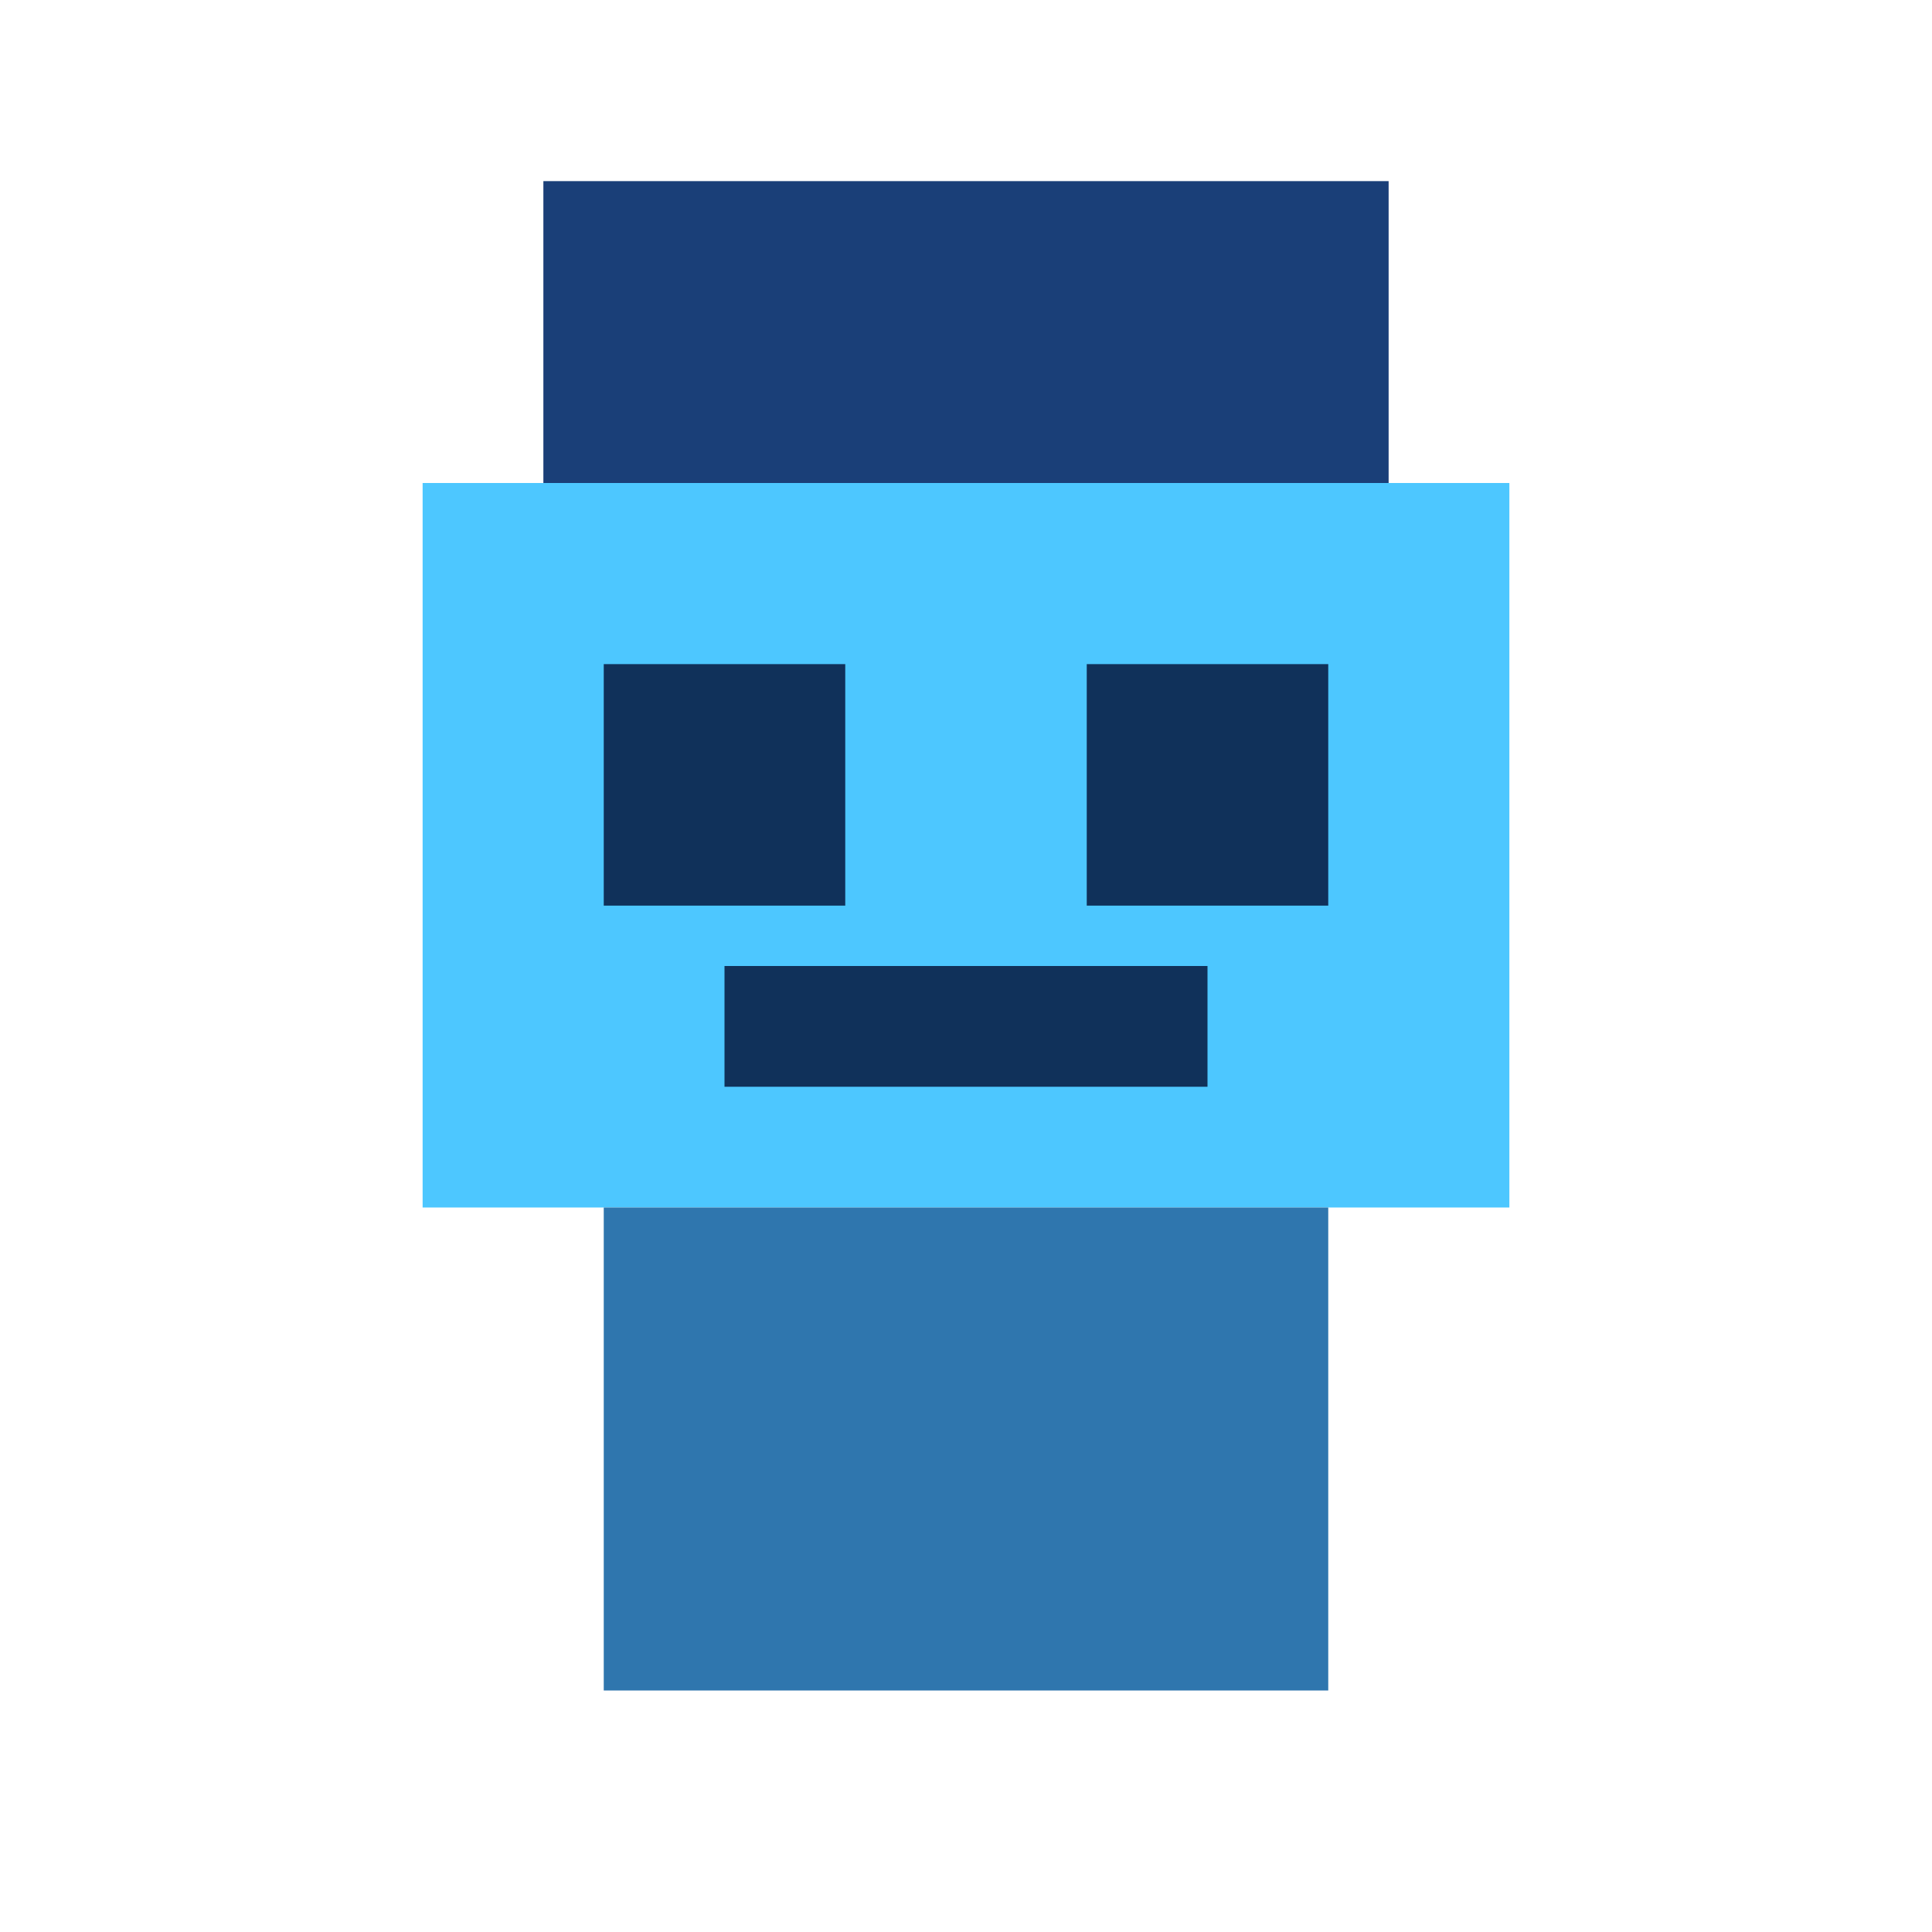
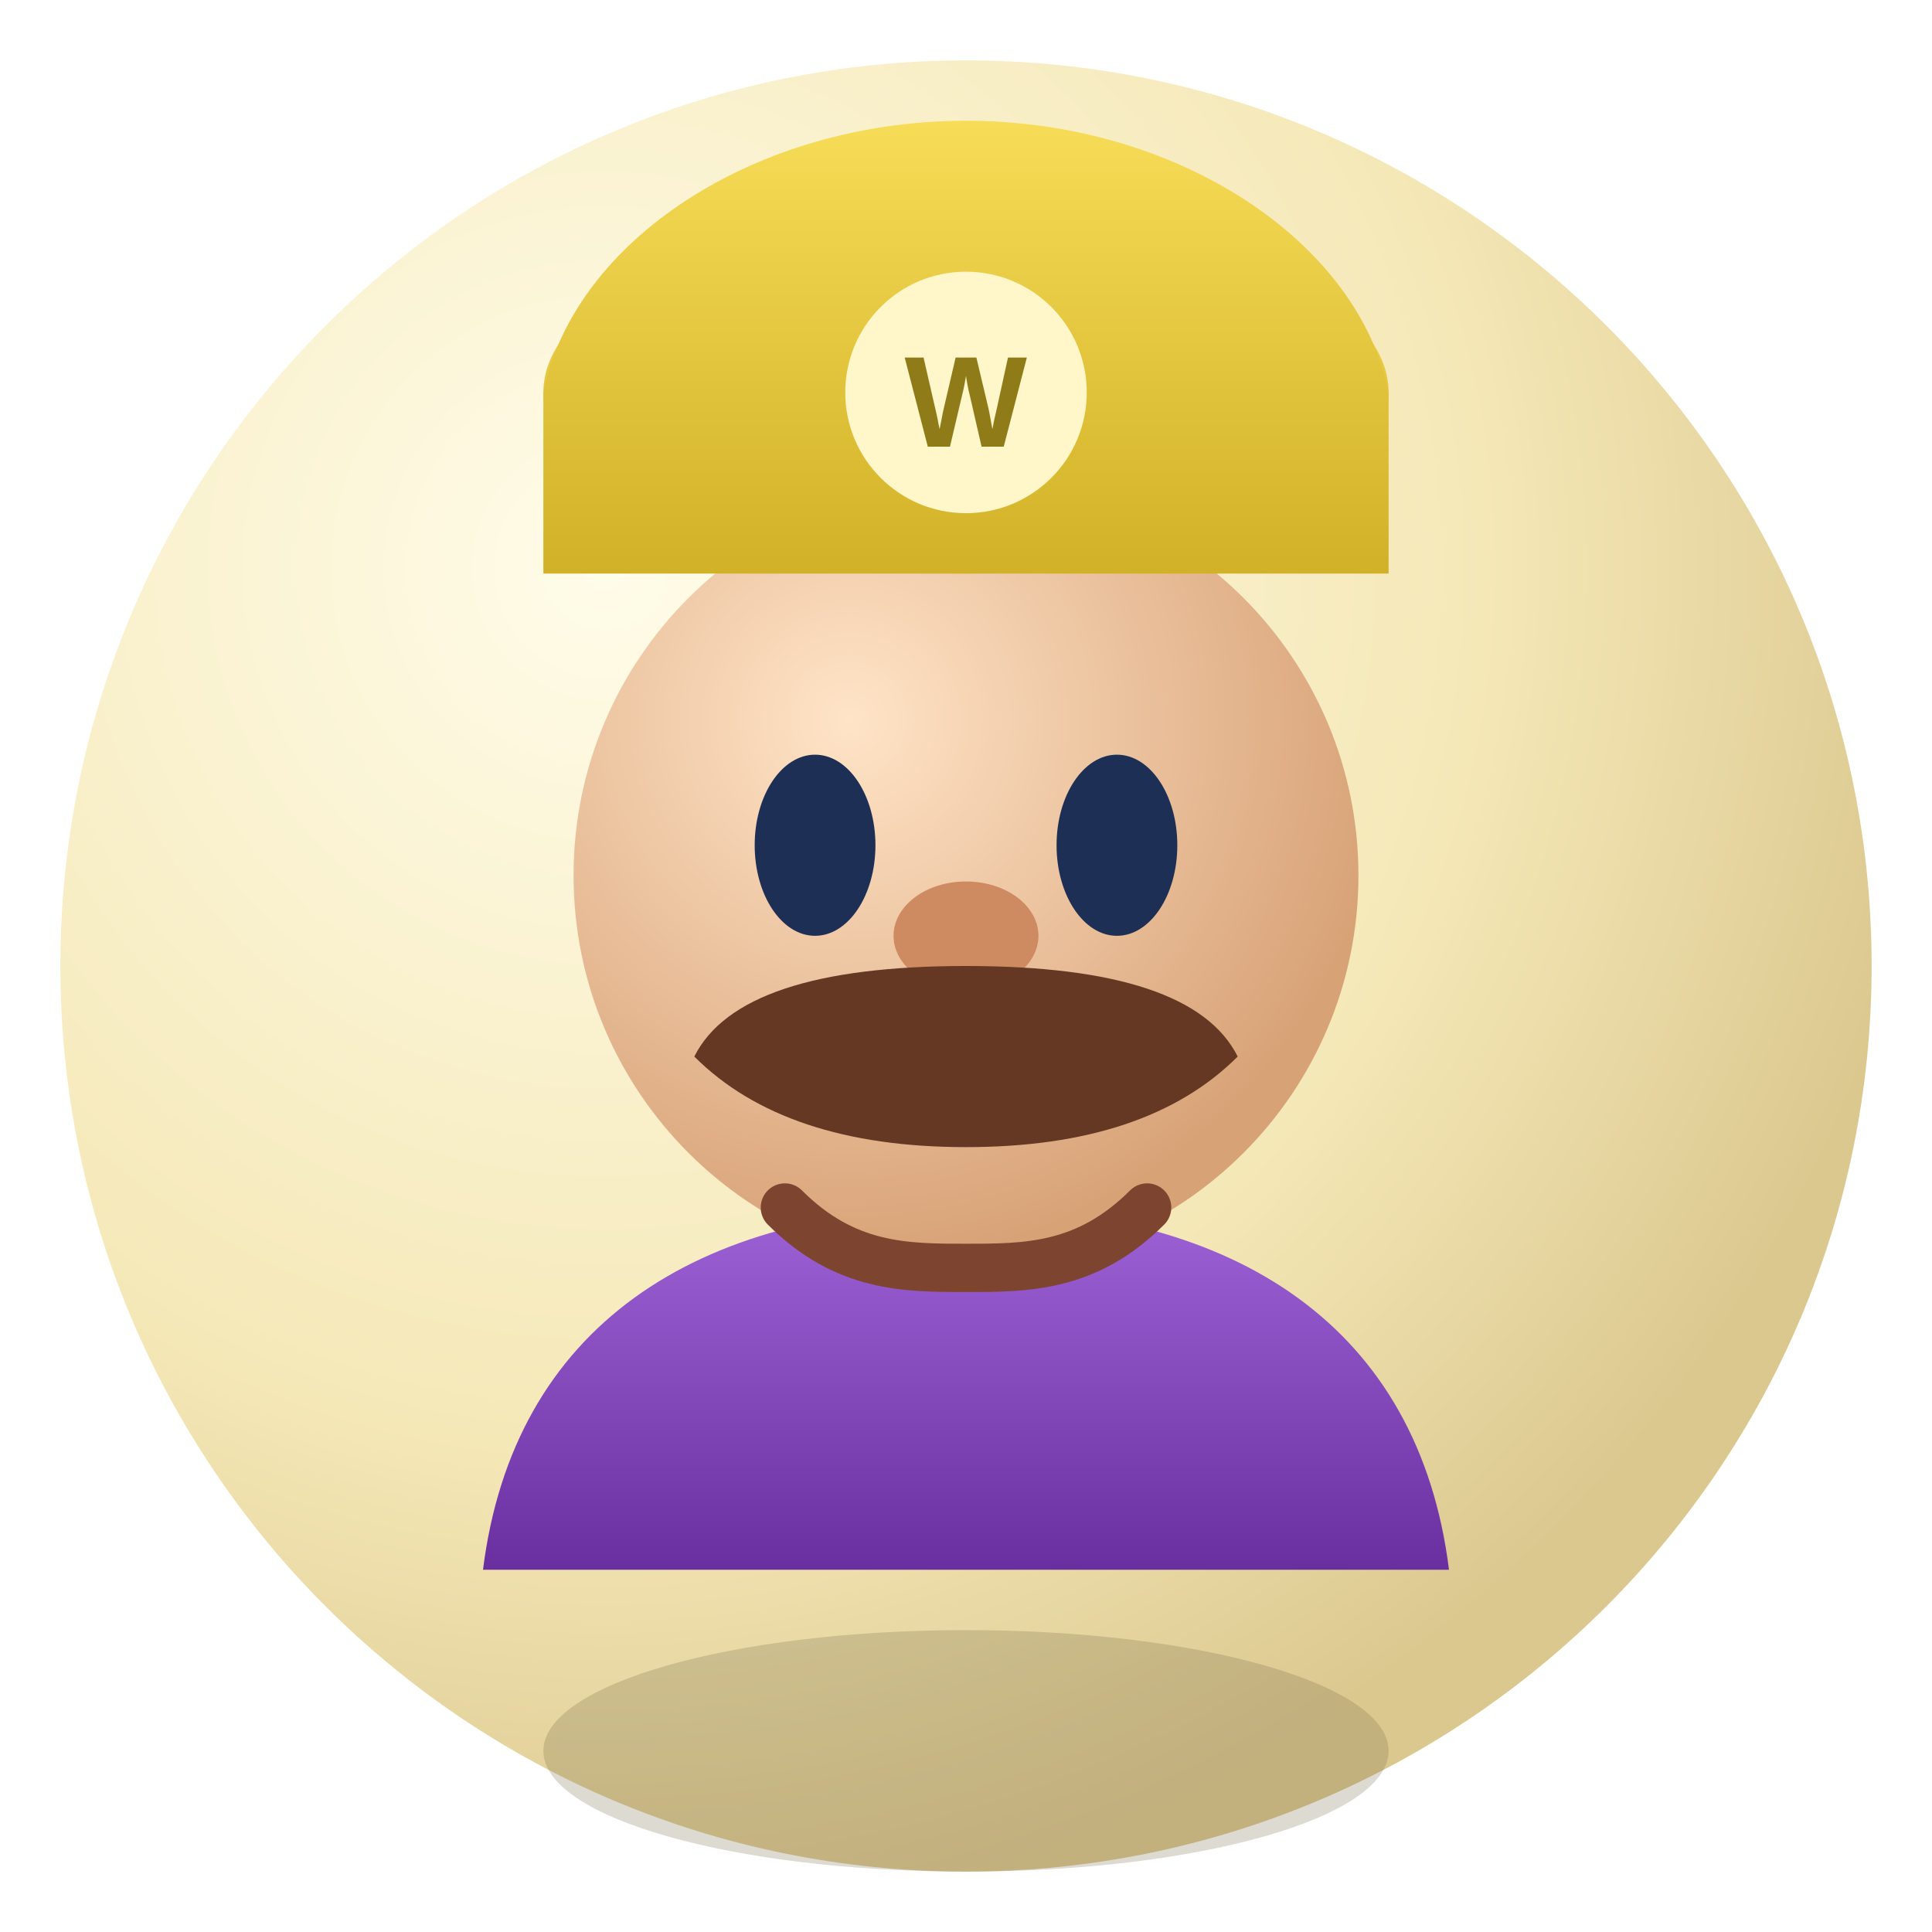
<svg xmlns="http://www.w3.org/2000/svg" width="64" height="64" viewBox="0 0 64 64">
-   <rect x="18" y="6" width="28" height="10" fill="#1a3f78" />
-   <rect x="14" y="16" width="36" height="24" fill="#4dc7ff" />
-   <rect x="20" y="22" width="8" height="8" fill="#10315a" />
-   <rect x="36" y="22" width="8" height="8" fill="#10315a" />
-   <rect x="24" y="32" width="16" height="4" fill="#10315a" />
-   <rect x="20" y="40" width="24" height="16" fill="#2f76ae" />
+   <defs>
+     <radialGradient id="bg" cx="30%" cy="28%" r="75%">
+       <stop offset="0%" stop-color="#fffce9" />
+       <stop offset="65%" stop-color="#f5e8b7" />
+       <stop offset="100%" stop-color="#dbc88f" />
+     </radialGradient>
+     <linearGradient id="cap" x1="0" y1="0" x2="0" y2="1">
+       <stop offset="0%" stop-color="#f7dc57" />
+       <stop offset="100%" stop-color="#d1b127" />
+     </linearGradient>
+     <radialGradient id="skin" cx="35%" cy="30%" r="70%">
+       <stop offset="0%" stop-color="#ffe4c7" />
+       <stop offset="100%" stop-color="#d8a277" />
+     </radialGradient>
+     <linearGradient id="shirt" x1="0" y1="0" x2="0" y2="1">
+       <stop offset="0%" stop-color="#9d62d6" />
+       <stop offset="100%" stop-color="#6a2f9f" />
+     </linearGradient>
+   </defs>
+   <circle cx="32" cy="32" r="30" fill="url(#bg)" />
+   <ellipse cx="32" cy="58" rx="14" ry="4" fill="#706344" opacity="0.24" />
+   <path d="M16 52c1-8 7-12 16-12s15 4 16 12" fill="url(#shirt)" />
+   <circle cx="32" cy="29" r="13" fill="url(#skin)" />
+   <ellipse cx="32" cy="13" rx="14" ry="6" fill="url(#cap)" />
+   <path d="M18 13c1-5 7-9 14-9s13 4 14 9v6H18z" fill="url(#cap)" />
+   <circle cx="32" cy="13" r="4" fill="#fff6c9" />
+   <text x="32" y="14.8" font-size="4.3" text-anchor="middle" font-family="Arial" fill="#8f7c18" font-weight="700">W</text>
+   <ellipse cx="27" cy="28" rx="2" ry="3" fill="#1d2f54" />
+   <ellipse cx="37" cy="28" rx="2" ry="3" fill="#1d2f54" />
+   <ellipse cx="32" cy="31" rx="2.4" ry="1.8" fill="#ce8a61" />
+   <path d="M23 35c1-2 4-3 9-3s8 1 9 3c-2 2-5 3-9 3s-7-1-9-3z" fill="#643822" />
+   <path d="M26 40c2 2 4 2 6 2s4 0 6-2" fill="none" stroke="#7d452f" stroke-width="1.6" stroke-linecap="round" />
</svg>
